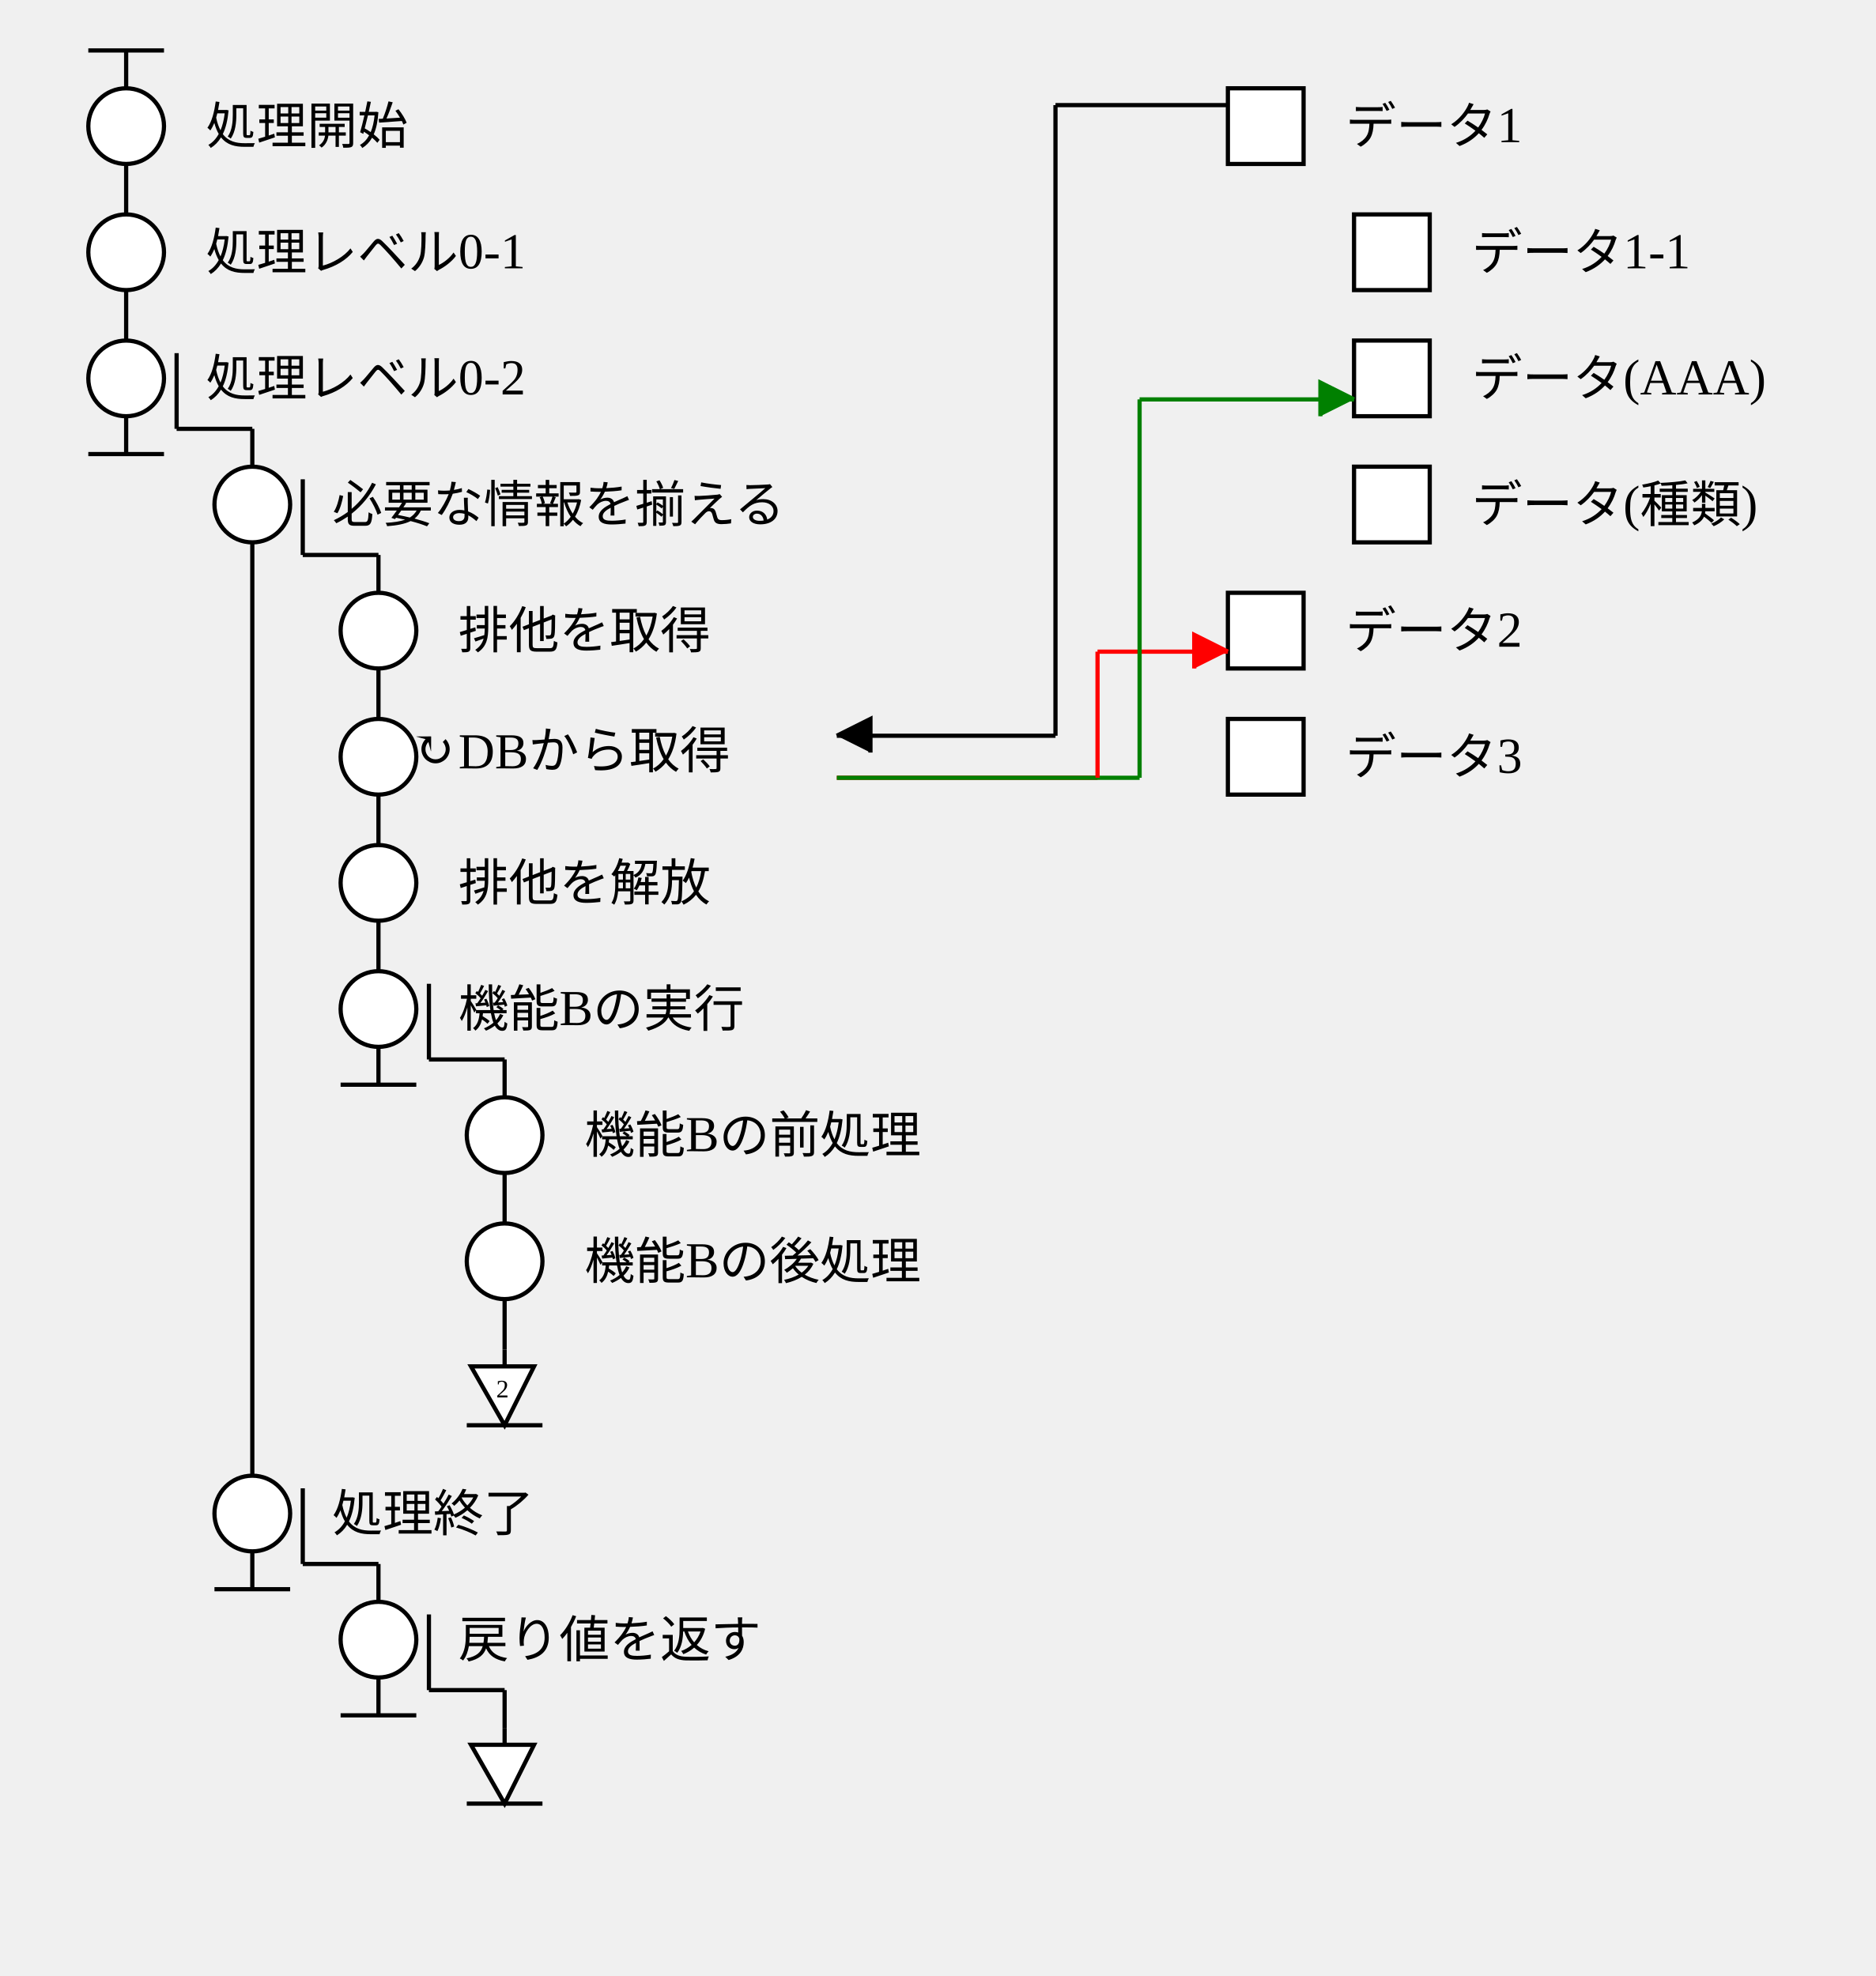
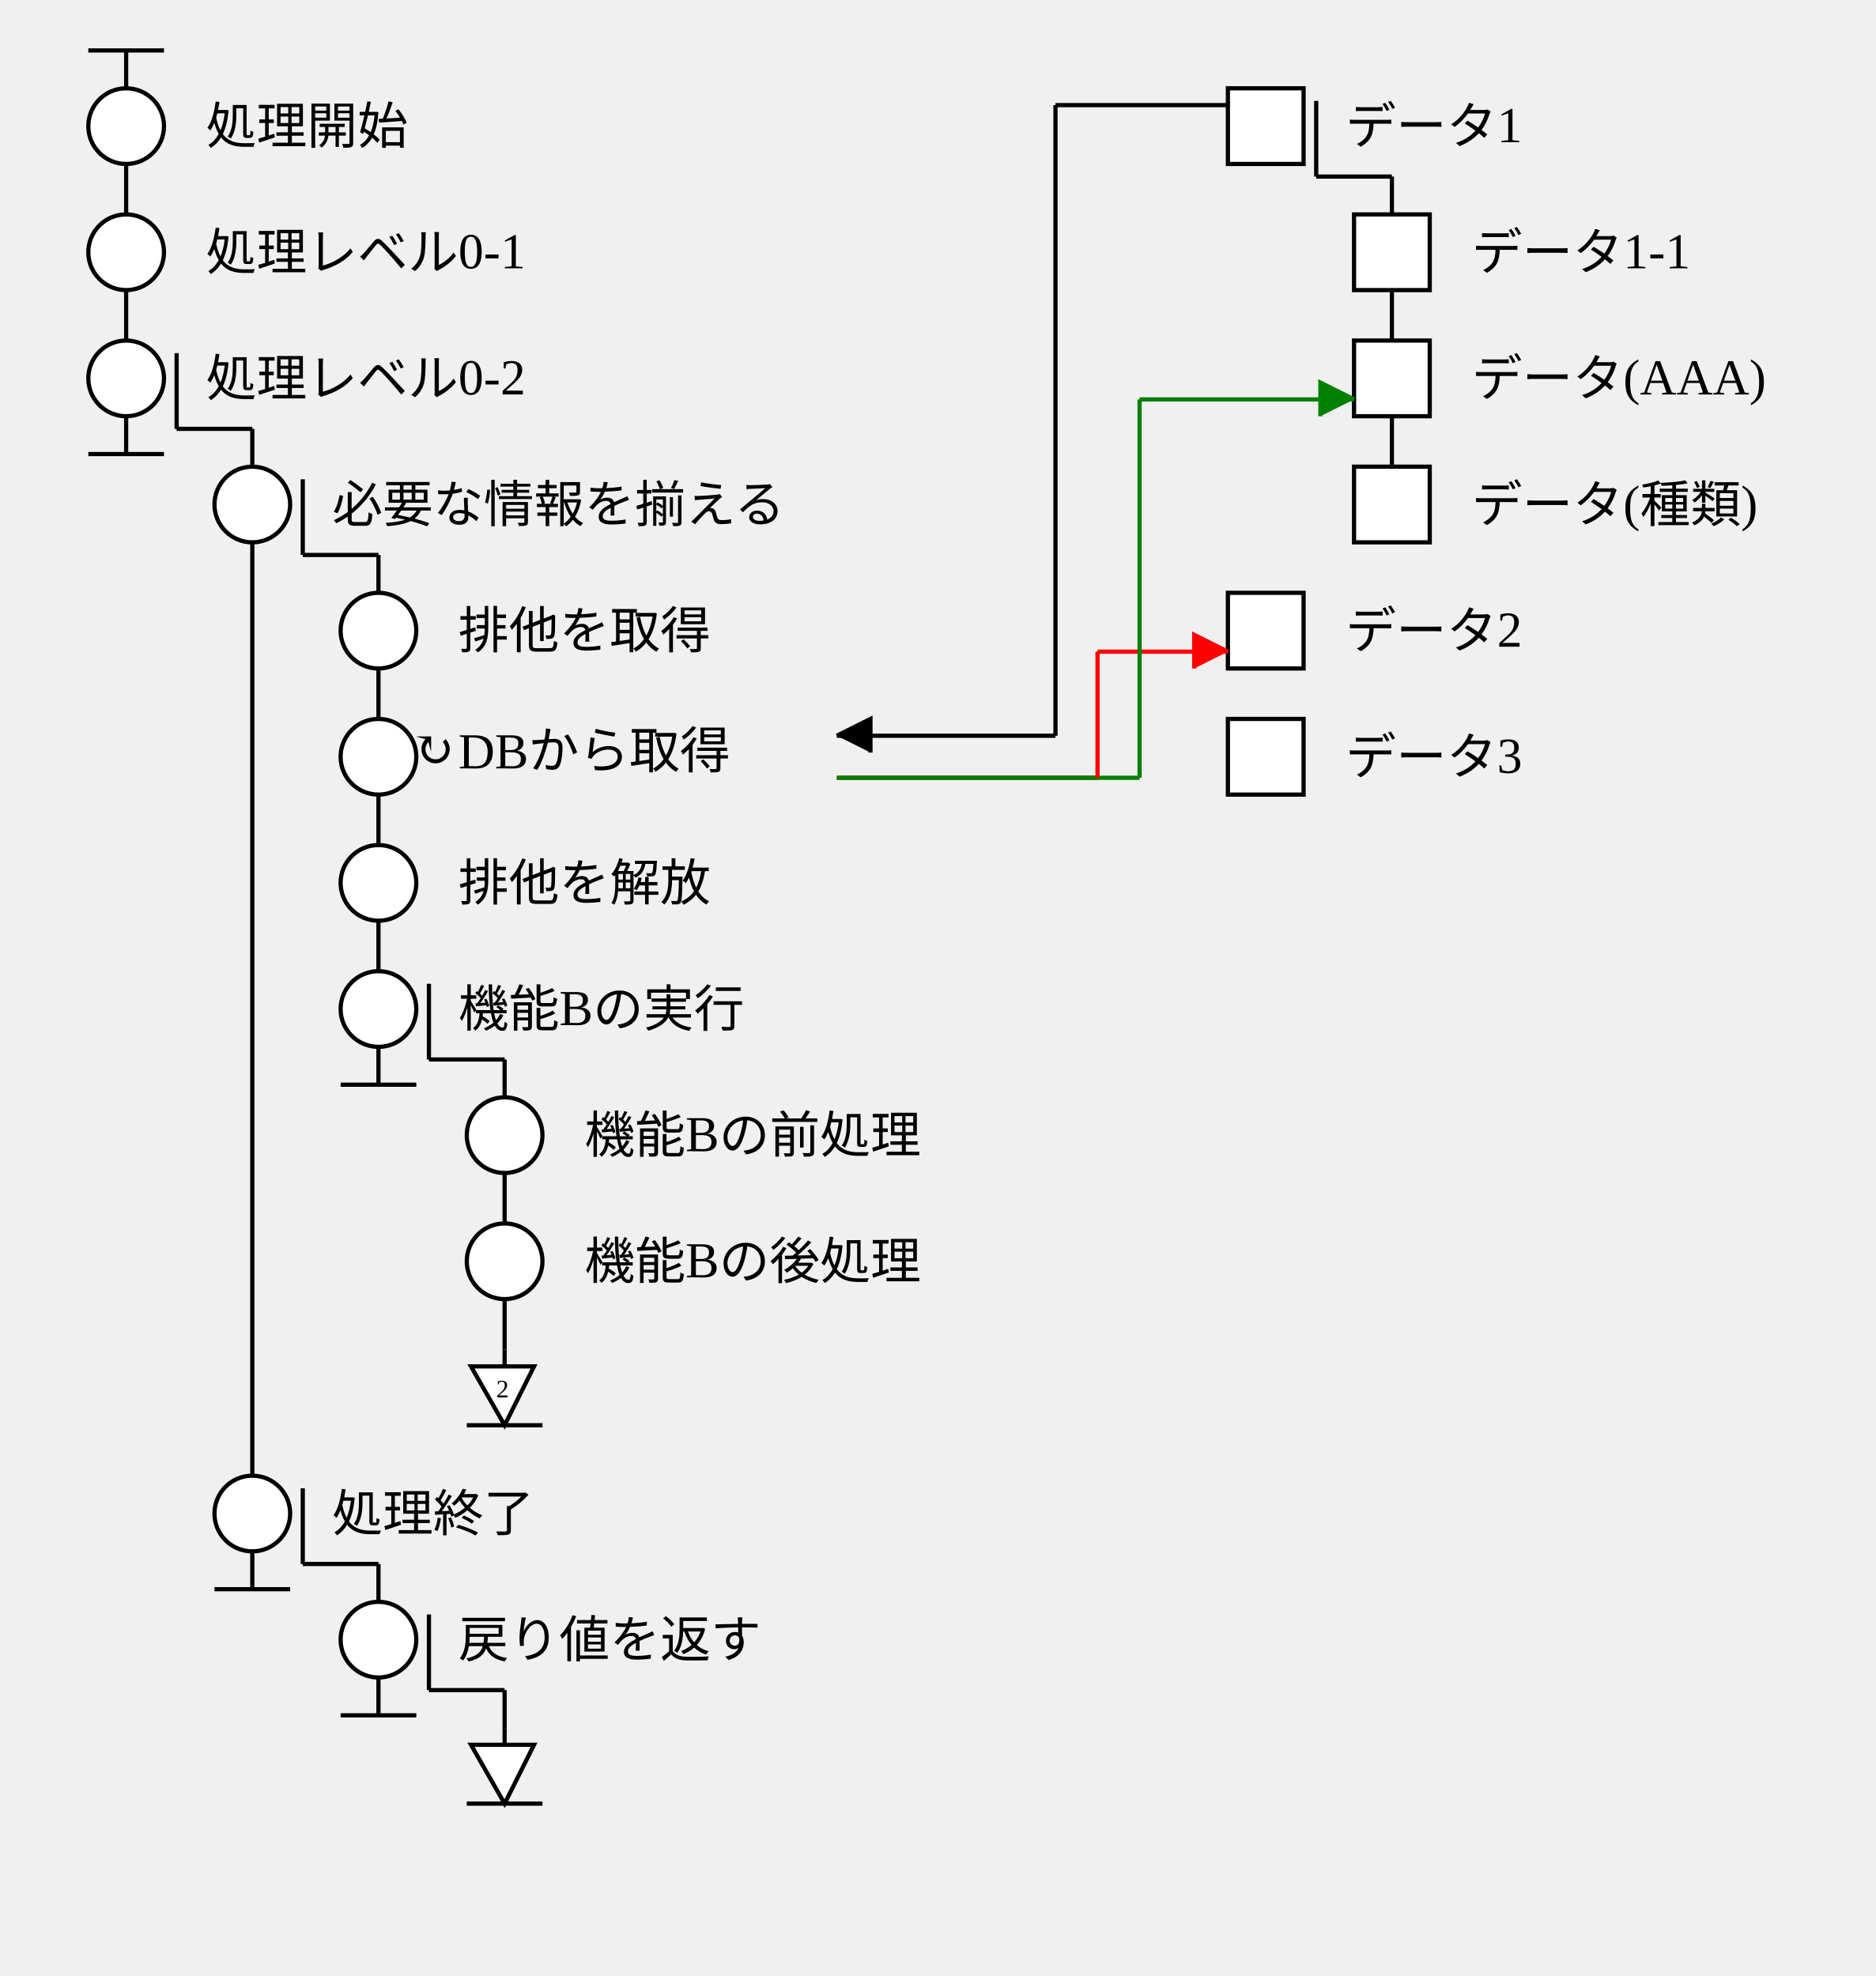
<svg xmlns="http://www.w3.org/2000/svg" width="446" height="470" style="background-color: #808d81">
  <circle cx="30" cy="30" r="9" fill="white" stroke="black" />
  <text x="49" y="30" text-anchor="left" dominant-baseline="middle" font-size="100%" rotate="0">処理開始</text>
  <line x1="30" y1="12" x2="30" y2="21" stroke="black" />
  <line x1="21" y1="12" x2="39" y2="12" stroke="black" />
  <circle cx="30" cy="60" r="9" fill="white" stroke="black" />
  <text x="49" y="60" text-anchor="left" dominant-baseline="middle" font-size="100%" rotate="0">処理レベル0-1</text>
  <line x1="30" y1="39" x2="30" y2="51" stroke="black" />
  <circle cx="30" cy="90" r="9" fill="white" stroke="black" />
  <text x="49" y="90" text-anchor="left" dominant-baseline="middle" font-size="100%" rotate="0">処理レベル0-2</text>
  <line x1="30" y1="69" x2="30" y2="81" stroke="black" />
  <line x1="30" y1="99" x2="30" y2="108" stroke="black" />
  <line x1="21" y1="108" x2="39" y2="108" stroke="black" />
  <circle cx="60" cy="120" r="9" fill="white" stroke="black" />
  <text x="79" y="120" text-anchor="left" dominant-baseline="middle" font-size="100%" rotate="0">必要な情報を揃える</text>
  <line x1="60" y1="102" x2="60" y2="111" stroke="black" />
  <line x1="42" y1="102" x2="60" y2="102" stroke="black" />
  <line x1="42" y1="84" x2="42" y2="102" stroke="black" />
  <circle cx="90" cy="150" r="9" fill="white" stroke="black" />
  <text x="109" y="150" text-anchor="left" dominant-baseline="middle" font-size="100%" rotate="0">排他を取得</text>
  <line x1="90" y1="132" x2="90" y2="141" stroke="black" />
  <line x1="72" y1="132" x2="90" y2="132" stroke="black" />
  <line x1="72" y1="114" x2="72" y2="132" stroke="black" />
  <circle cx="90" cy="180" r="9" fill="white" stroke="black" />
  <text x="98" y="179" text-anchor="left" dominant-baseline="middle" font-size="100%" rotate="240">↻</text>
  <text x="109" y="180" text-anchor="left" dominant-baseline="middle" font-size="100%" rotate="0">DBから取得</text>
  <line x1="90" y1="159" x2="90" y2="171" stroke="black" />
  <circle cx="90" cy="210" r="9" fill="white" stroke="black" />
  <text x="109" y="210" text-anchor="left" dominant-baseline="middle" font-size="100%" rotate="0">排他を解放</text>
  <line x1="90" y1="189" x2="90" y2="201" stroke="black" />
  <circle cx="90" cy="240" r="9" fill="white" stroke="black" />
  <text x="109" y="240" text-anchor="left" dominant-baseline="middle" font-size="100%" rotate="0">機能Bの実行</text>
  <line x1="90" y1="219" x2="90" y2="231" stroke="black" />
  <line x1="90" y1="249" x2="90" y2="258" stroke="black" />
  <line x1="81" y1="258" x2="99" y2="258" stroke="black" />
  <circle cx="120" cy="270" r="9" fill="white" stroke="black" />
  <text x="139" y="270" text-anchor="left" dominant-baseline="middle" font-size="100%" rotate="0">機能Bの前処理</text>
  <line x1="120" y1="252" x2="120" y2="261" stroke="black" />
  <line x1="102" y1="252" x2="120" y2="252" stroke="black" />
  <line x1="102" y1="234" x2="102" y2="252" stroke="black" />
  <circle cx="120" cy="300" r="9" fill="white" stroke="black" />
  <text x="139" y="300" text-anchor="left" dominant-baseline="middle" font-size="100%" rotate="0">機能Bの後処理</text>
  <line x1="120" y1="279" x2="120" y2="291" stroke="black" />
  <line x1="120" y1="321" x2="120" y2="330" stroke="black" />
  <polygon points="120 339 112 325 127 325" fill="white" stroke="black" />
  <line x1="111" y1="339" x2="129" y2="339" stroke="black" />
  <text x="118" y="331" text-anchor="left" dominant-baseline="middle" font-size="50%" rotate="0">2</text>
  <line x1="120" y1="309" x2="120" y2="321" stroke="black" />
  <circle cx="60" cy="360" r="9" fill="white" stroke="black" />
  <text x="79" y="360" text-anchor="left" dominant-baseline="middle" font-size="100%" rotate="0">処理終了</text>
  <line x1="60" y1="129" x2="60" y2="351" stroke="black" />
  <line x1="60" y1="369" x2="60" y2="378" stroke="black" />
  <line x1="51" y1="378" x2="69" y2="378" stroke="black" />
  <circle cx="90" cy="390" r="9" fill="white" stroke="black" />
  <text x="109" y="390" text-anchor="left" dominant-baseline="middle" font-size="100%" rotate="0">戻り値を返す</text>
  <line x1="90" y1="399" x2="90" y2="408" stroke="black" />
  <line x1="81" y1="408" x2="99" y2="408" stroke="black" />
  <line x1="90" y1="372" x2="90" y2="381" stroke="black" />
  <line x1="72" y1="372" x2="90" y2="372" stroke="black" />
  <line x1="72" y1="354" x2="72" y2="372" stroke="black" />
  <line x1="120" y1="411" x2="120" y2="420" stroke="black" />
  <polygon points="120 429 112 415 127 415" fill="white" stroke="black" />
  <line x1="111" y1="429" x2="129" y2="429" stroke="black" />
  <line x1="120" y1="402" x2="120" y2="411" stroke="black" />
  <line x1="102" y1="402" x2="120" y2="402" stroke="black" />
  <line x1="102" y1="384" x2="102" y2="402" stroke="black" />
  <line x1="199" y1="175" x2="251" y2="175" stroke="black" />
  <path d="M 199 175 L 207 171 L 207 179" stroke="black" fill="black" />
  <line x1="199" y1="185" x2="261" y2="185" stroke="red" />
  <line x1="199" y1="185" x2="271" y2="185" stroke="green" />
  <rect x="292" y="21" width="18" height="18" fill="white" stroke="black" />
  <text x="320" y="30" text-anchor="left" dominant-baseline="middle" font-size="100%" rotate="0">データ1</text>
  <rect x="322" y="51" width="18" height="18" fill="white" stroke="black" />
  <text x="350" y="60" text-anchor="left" dominant-baseline="middle" font-size="100%" rotate="0">データ1-1</text>
+   <line x1="331" y1="42" x2="331" y2="51" stroke="black" />
+   <line x1="313" y1="42" x2="331" y2="42" stroke="black" />
+   <line x1="313" y1="24" x2="313" y2="42" stroke="black" />
  <rect x="322" y="81" width="18" height="18" fill="white" stroke="black" />
  <text x="350" y="90" text-anchor="left" dominant-baseline="middle" font-size="100%" rotate="0">データ(AAA)</text>
+   <line x1="331" y1="69" x2="331" y2="81" stroke="black" />
  <rect x="322" y="111" width="18" height="18" fill="white" stroke="black" />
  <text x="350" y="120" text-anchor="left" dominant-baseline="middle" font-size="100%" rotate="0">データ(種類)</text>
+   <line x1="331" y1="99" x2="331" y2="111" stroke="black" />
  <rect x="292" y="141" width="18" height="18" fill="white" stroke="black" />
  <text x="320" y="150" text-anchor="left" dominant-baseline="middle" font-size="100%" rotate="0">データ2</text>
  <rect x="292" y="171" width="18" height="18" fill="white" stroke="black" />
  <text x="320" y="180" text-anchor="left" dominant-baseline="middle" font-size="100%" rotate="0">データ3</text>
  <line x1="251" y1="25" x2="292" y2="25" stroke="black" />
  <line x1="271" y1="95" x2="322" y2="95" stroke="green" />
  <path d="M 322 95 L 314 91 L 314 99" stroke="green" fill="green" />
  <line x1="261" y1="155" x2="292" y2="155" stroke="red" />
  <path d="M 292 155 L 284 151 L 284 159" stroke="red" fill="red" />
  <line x1="251" y1="25" x2="251" y2="175" stroke="black" />
  <line x1="261" y1="155" x2="261" y2="185" stroke="red" />
  <line x1="271" y1="95" x2="271" y2="185" stroke="green" />
</svg>
